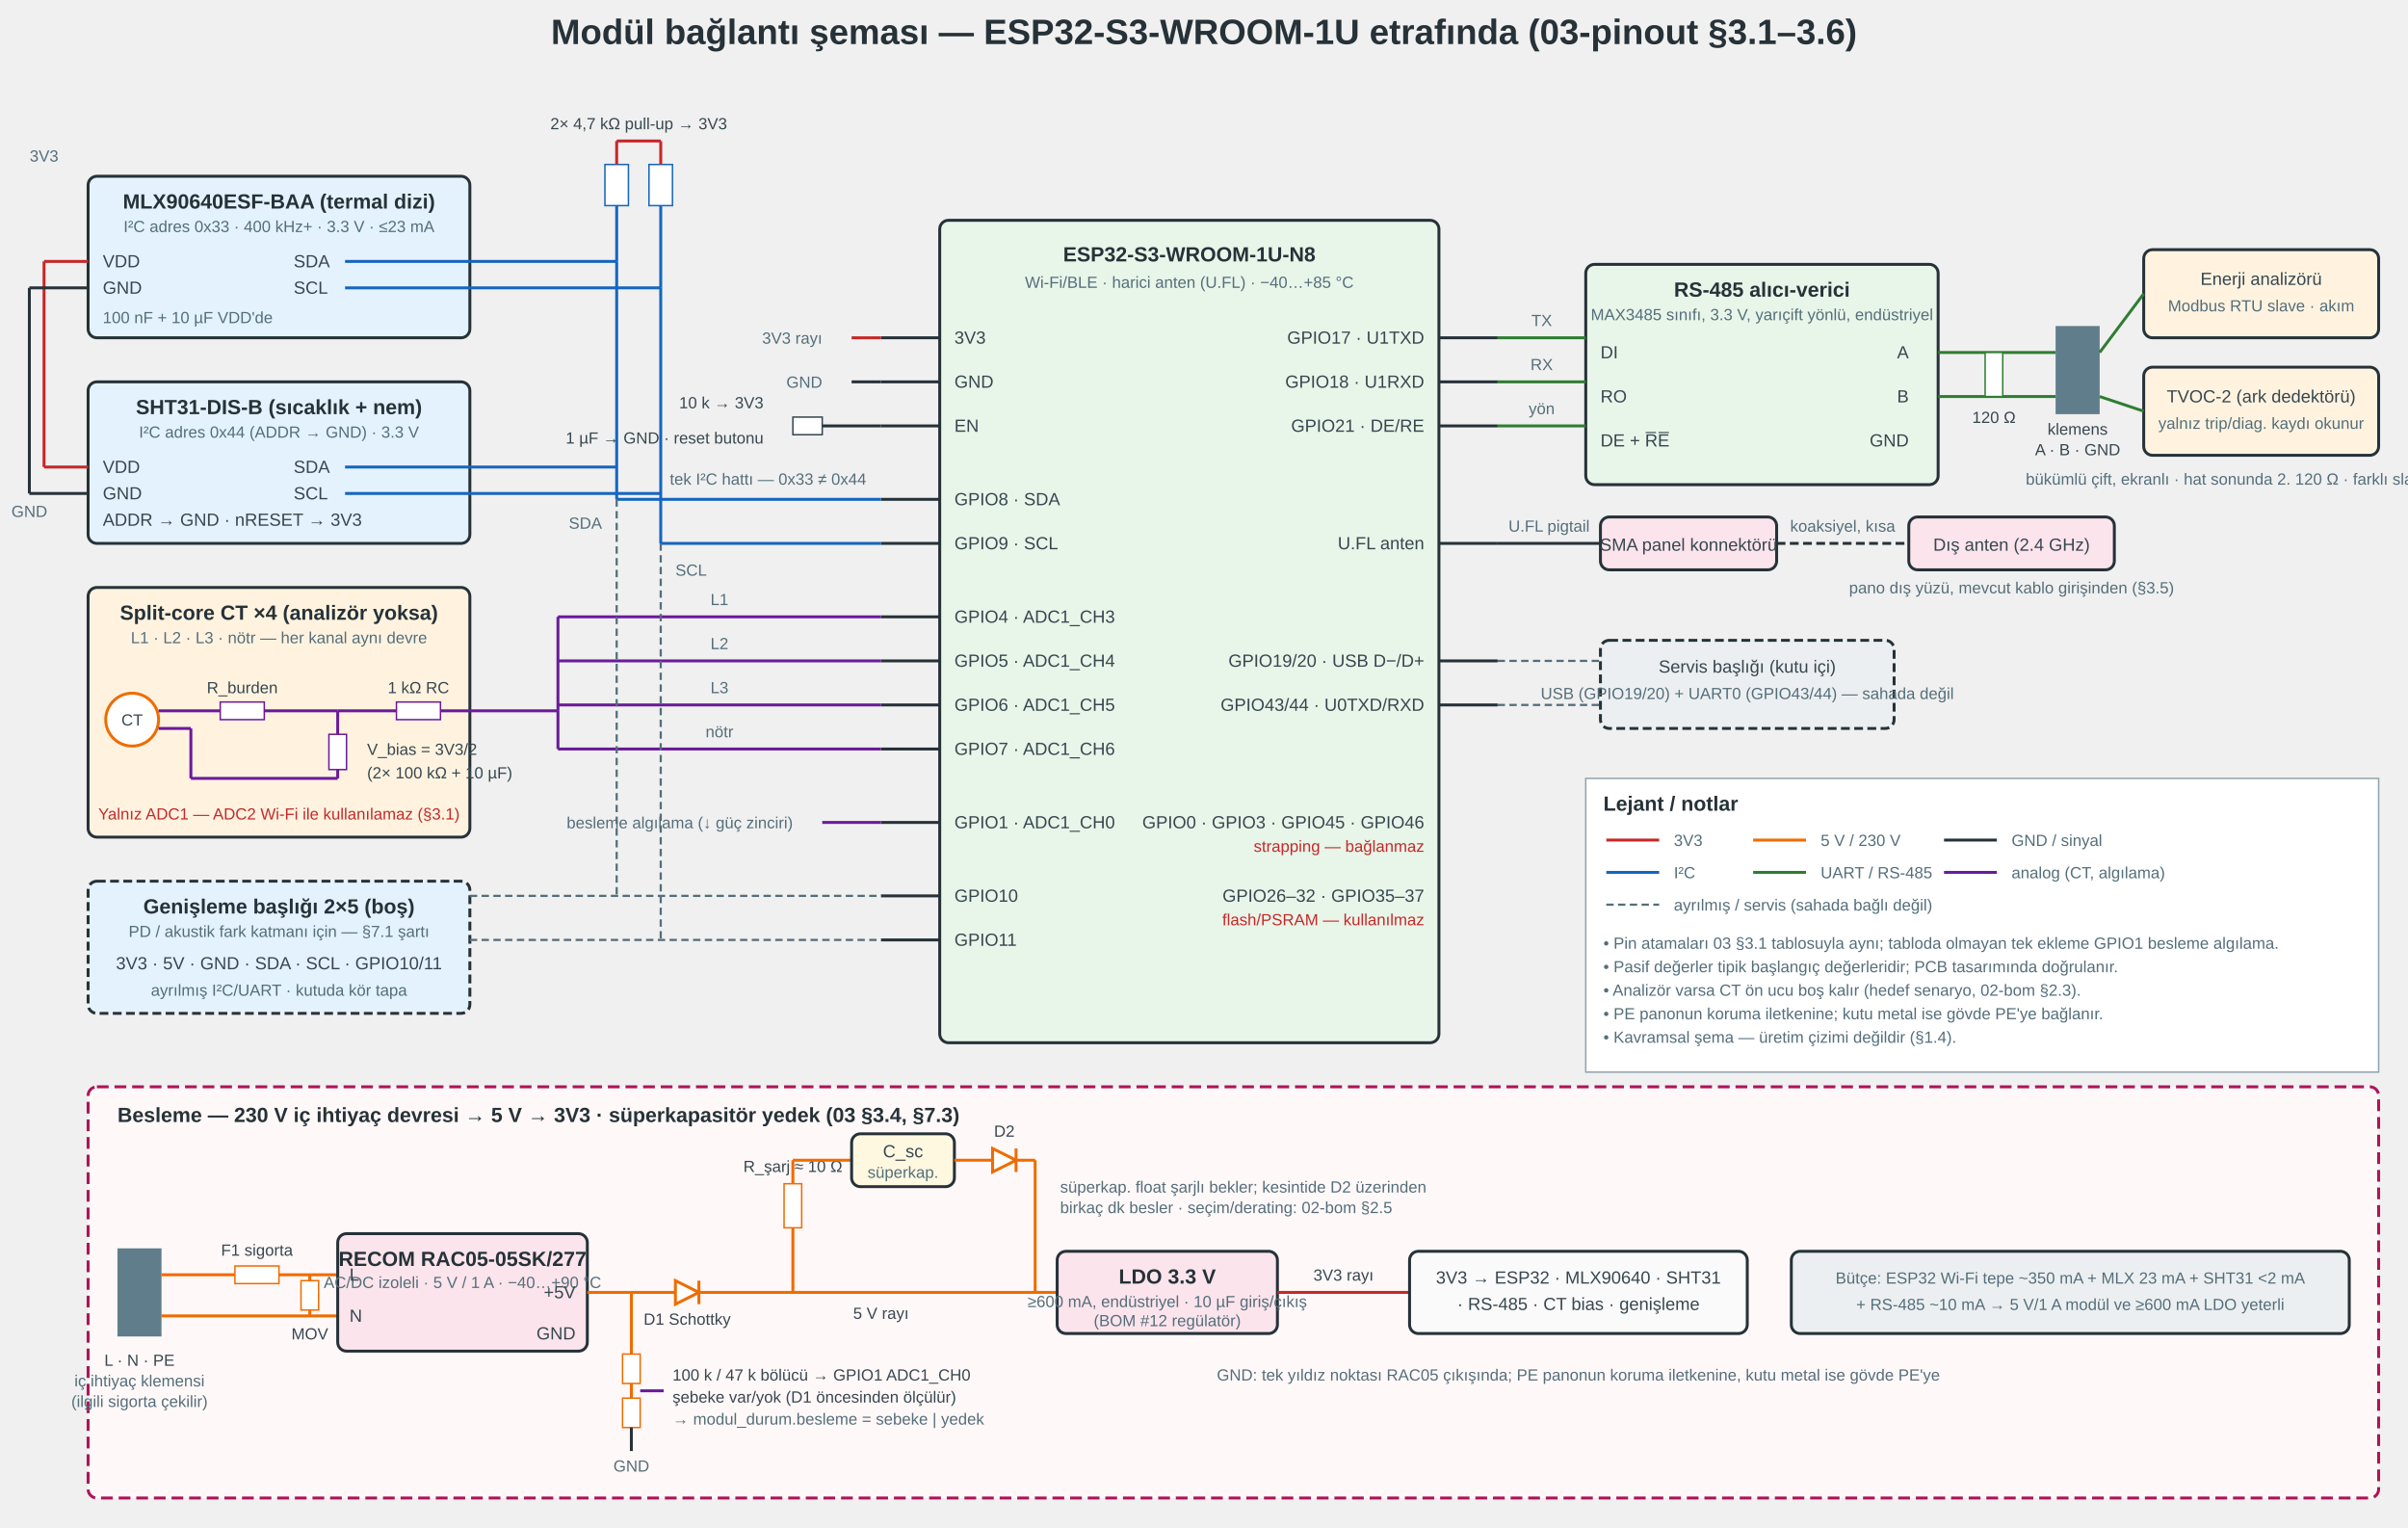
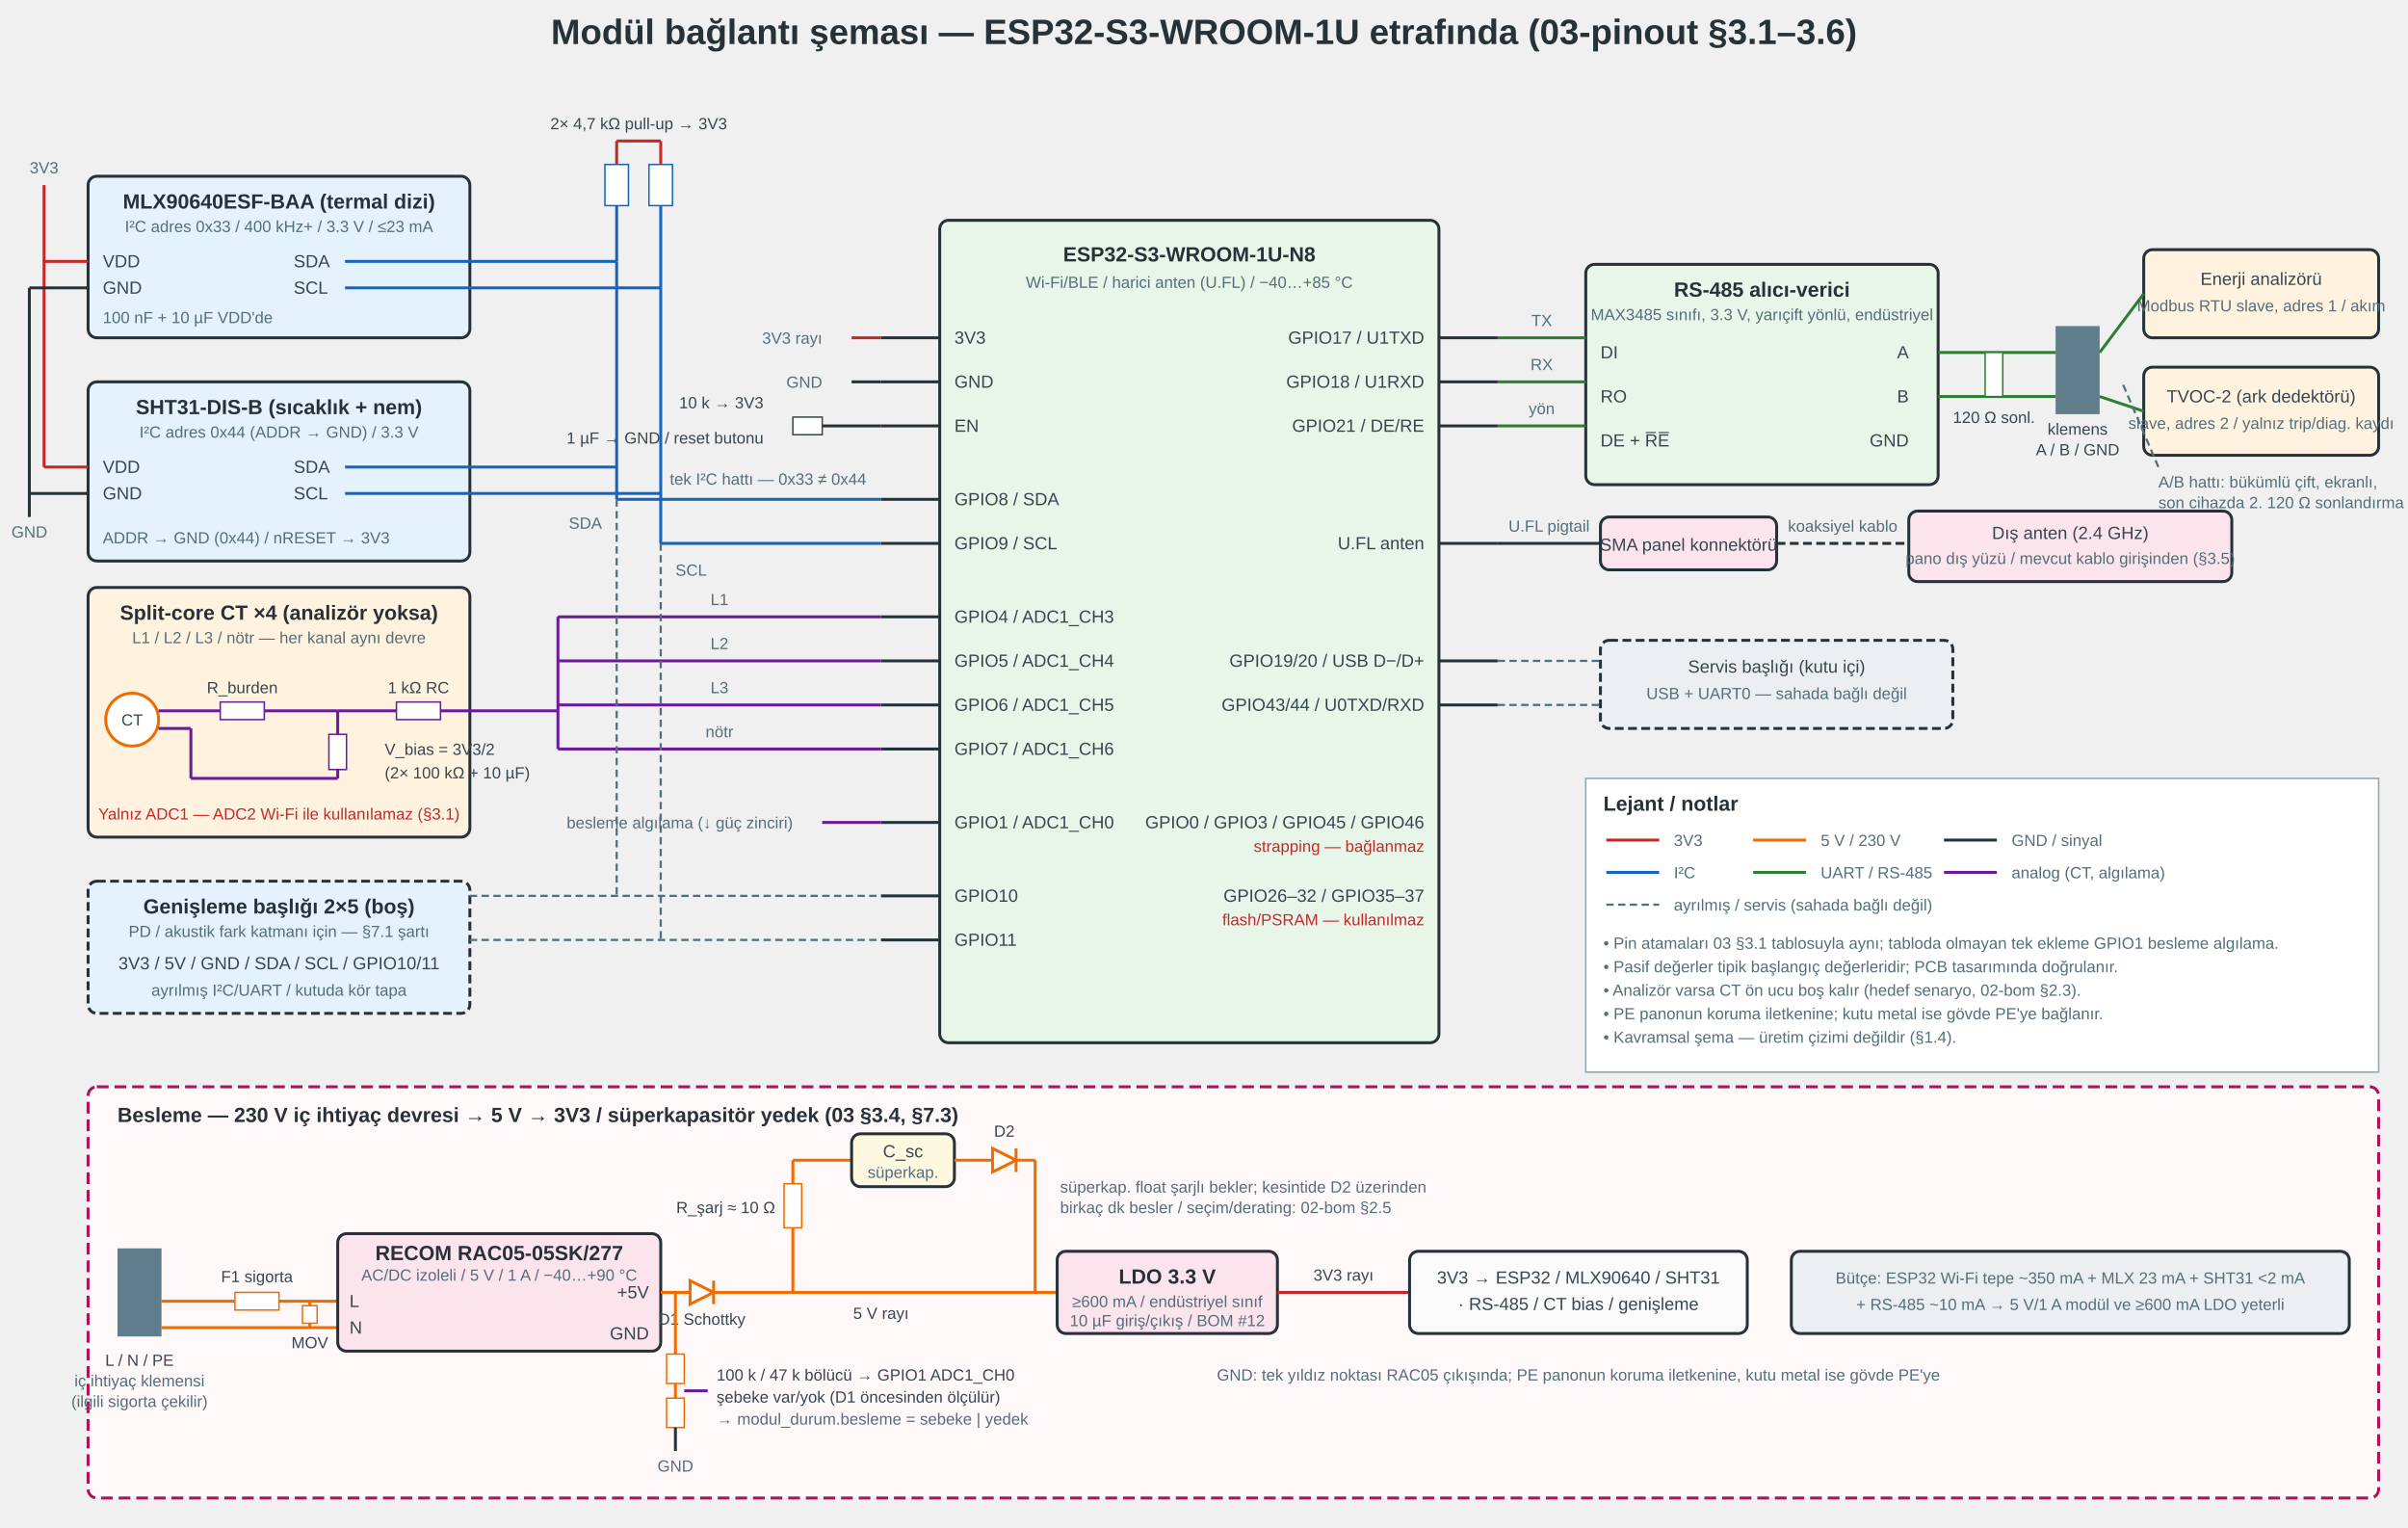
<svg xmlns="http://www.w3.org/2000/svg" viewBox="0 0 1640 1040" width="100%" style="max-width:1200px;background:#fff;font-family:Arial,Helvetica,sans-serif;font-size:13px">
  <defs>
    <marker id="a" markerWidth="8" markerHeight="8" refX="6" refY="3" orient="auto">
      <path d="M0,0 L6,3 L0,6 z" fill="#37474f" />
    </marker>
  </defs>
  <style>
    .blk{fill:#fafafa;stroke:#263238;stroke-width:2}
    .ttl{font-weight:700;font-size:14px;fill:#263238}
    .pin{font-size:12px;fill:#37474f}
    .n3{stroke:#c62828;stroke-width:2;fill:none}
    .n5{stroke:#ef6c00;stroke-width:2;fill:none}
    .ng{stroke:#263238;stroke-width:2;fill:none}
    .ni{stroke:#1565c0;stroke-width:2;fill:none}
    .nr{stroke:#2e7d32;stroke-width:2;fill:none}
    .na{stroke:#6a1b9a;stroke-width:2;fill:none}
    .nx{stroke:#546e7a;stroke-width:1.5;fill:none;stroke-dasharray:5 3}
    .lbl{font-size:11px;fill:#546e7a}
    .part{font-size:11px;fill:#37474f}
    .warn{font-size:11px;fill:#c62828}
  </style>
  <text x="820" y="30" text-anchor="middle" font-size="24" font-weight="700" fill="#263238">Modül bağlantı şeması — ESP32-S3-WROOM-1U etrafında (03-pinout §3.1–3.6)</text>
  <rect x="640" y="150" width="340" height="560" rx="6" class="blk" style="fill:#e8f5e9" />
  <text x="810" y="178" text-anchor="middle" class="ttl">ESP32-S3-WROOM-1U-N8</text>
-   <text x="810" y="196" text-anchor="middle" class="lbl">Wi-Fi/BLE · harici anten (U.FL) · −40…+85 °C</text>
+   <text x="810" y="196" text-anchor="middle" class="lbl">Wi-Fi/BLE / harici anten (U.FL) / −40…+85 °C</text>
  <g class="pin">
    <text x="650" y="234">3V3</text>
    <text x="650" y="264">GND</text>
    <text x="650" y="294">EN</text>
-     <text x="650" y="344">GPIO8 · SDA</text>
-     <text x="650" y="374">GPIO9 · SCL</text>
-     <text x="650" y="424">GPIO4 · ADC1_CH3</text>
-     <text x="650" y="454">GPIO5 · ADC1_CH4</text>
-     <text x="650" y="484">GPIO6 · ADC1_CH5</text>
-     <text x="650" y="514">GPIO7 · ADC1_CH6</text>
-     <text x="650" y="564">GPIO1 · ADC1_CH0</text>
+     <text x="650" y="344">GPIO8 / SDA</text>
+     <text x="650" y="374">GPIO9 / SCL</text>
+     <text x="650" y="424">GPIO4 / ADC1_CH3</text>
+     <text x="650" y="454">GPIO5 / ADC1_CH4</text>
+     <text x="650" y="484">GPIO6 / ADC1_CH5</text>
+     <text x="650" y="514">GPIO7 / ADC1_CH6</text>
+     <text x="650" y="564">GPIO1 / ADC1_CH0</text>
    <text x="650" y="614">GPIO10</text>
    <text x="650" y="644">GPIO11</text>
  </g>
  <g class="pin" text-anchor="end">
-     <text x="970" y="234">GPIO17 · U1TXD</text>
-     <text x="970" y="264">GPIO18 · U1RXD</text>
-     <text x="970" y="294">GPIO21 · DE/RE</text>
+     <text x="970" y="234">GPIO17 / U1TXD</text>
+     <text x="970" y="264">GPIO18 / U1RXD</text>
+     <text x="970" y="294">GPIO21 / DE/RE</text>
    <text x="970" y="374">U.FL anten</text>
-     <text x="970" y="454">GPIO19/20 · USB D−/D+</text>
-     <text x="970" y="484">GPIO43/44 · U0TXD/RXD</text>
-     <text x="970" y="564">GPIO0 · GPIO3 · GPIO45 · GPIO46</text>
+     <text x="970" y="454">GPIO19/20 / USB D−/D+</text>
+     <text x="970" y="484">GPIO43/44 / U0TXD/RXD</text>
+     <text x="970" y="564">GPIO0 / GPIO3 / GPIO45 / GPIO46</text>
    <text x="970" y="580" class="warn">strapping — bağlanmaz</text>
-     <text x="970" y="614">GPIO26–32 · GPIO35–37</text>
+     <text x="970" y="614">GPIO26–32 / GPIO35–37</text>
    <text x="970" y="630" class="warn">flash/PSRAM — kullanılmaz</text>
  </g>
  <g class="ng">
    <line x1="640" y1="230" x2="600" y2="230" />
    <line x1="640" y1="260" x2="600" y2="260" />
    <line x1="640" y1="290" x2="600" y2="290" />
    <line x1="640" y1="340" x2="600" y2="340" />
    <line x1="640" y1="370" x2="600" y2="370" />
    <line x1="640" y1="420" x2="600" y2="420" />
    <line x1="640" y1="450" x2="600" y2="450" />
    <line x1="640" y1="480" x2="600" y2="480" />
    <line x1="640" y1="510" x2="600" y2="510" />
    <line x1="640" y1="560" x2="600" y2="560" />
    <line x1="640" y1="610" x2="600" y2="610" />
    <line x1="640" y1="640" x2="600" y2="640" />
    <line x1="980" y1="230" x2="1020" y2="230" />
    <line x1="980" y1="260" x2="1020" y2="260" />
    <line x1="980" y1="290" x2="1020" y2="290" />
    <line x1="980" y1="370" x2="1020" y2="370" />
    <line x1="980" y1="450" x2="1020" y2="450" />
    <line x1="980" y1="480" x2="1020" y2="480" />
  </g>
  <line x1="600" y1="290" x2="560" y2="290" class="ng" />
  <rect x="540" y="284" width="20" height="12" fill="#fff" stroke="#37474f" />
  <text x="520" y="278" class="part" text-anchor="end">10 k → 3V3</text>
-   <text x="520" y="302" class="part" text-anchor="end">1 µF → GND · reset butonu</text>
+   <text x="520" y="302" class="part" text-anchor="end">1 µF → GND / reset butonu</text>
  <rect x="60" y="120" width="260" height="110" rx="6" class="blk" style="fill:#e3f2fd" />
  <text x="190" y="142" text-anchor="middle" class="ttl">MLX90640ESF-BAA (termal dizi)</text>
-   <text x="190" y="158" text-anchor="middle" class="lbl">I²C adres 0x33 · 400 kHz+ · 3.3 V · ≤23 mA</text>
+   <text x="190" y="158" text-anchor="middle" class="lbl">I²C adres 0x33 / 400 kHz+ / 3.3 V / ≤23 mA</text>
  <g class="pin">
    <text x="70" y="182">VDD</text>
    <text x="70" y="200">GND</text>
    <text x="200" y="182">SDA</text>
    <text x="200" y="200">SCL</text>
  </g>
  <text x="70" y="220" class="lbl">100 nF + 10 µF VDD'de</text>
-   <rect x="60" y="260" width="260" height="110" rx="6" class="blk" style="fill:#e3f2fd" />
+   <rect x="60" y="260" width="260" height="122" rx="6" class="blk" style="fill:#e3f2fd" />
  <text x="190" y="282" text-anchor="middle" class="ttl">SHT31-DIS-B (sıcaklık + nem)</text>
-   <text x="190" y="298" text-anchor="middle" class="lbl">I²C adres 0x44 (ADDR → GND) · 3.3 V</text>
+   <text x="190" y="298" text-anchor="middle" class="lbl">I²C adres 0x44 (ADDR → GND) / 3.3 V</text>
  <g class="pin">
    <text x="70" y="322">VDD</text>
    <text x="70" y="340">GND</text>
    <text x="200" y="322">SDA</text>
    <text x="200" y="340">SCL</text>
-     <text x="70" y="358">ADDR → GND · nRESET → 3V3</text>
+     <text x="70" y="370" class="lbl">ADDR → GND (0x44) / nRESET → 3V3</text>
  </g>
  <g class="ni">
    <line x1="235" y1="178" x2="420" y2="178" />
    <line x1="235" y1="318" x2="420" y2="318" />
    <line x1="420" y1="178" x2="420" y2="340" />
    <line x1="420" y1="340" x2="600" y2="340" />
    <line x1="235" y1="196" x2="450" y2="196" />
    <line x1="235" y1="336" x2="450" y2="336" />
    <line x1="450" y1="196" x2="450" y2="370" />
    <line x1="450" y1="370" x2="600" y2="370" />
    <line x1="420" y1="178" x2="420" y2="140" />
    <line x1="450" y1="196" x2="450" y2="140" />
  </g>
  <rect x="412" y="112" width="16" height="28" fill="#fff" stroke="#1565c0" />
  <rect x="442" y="112" width="16" height="28" fill="#fff" stroke="#1565c0" />
  <line x1="420" y1="112" x2="420" y2="96" class="n3" />
  <line x1="450" y1="112" x2="450" y2="96" class="n3" />
  <line x1="420" y1="96" x2="450" y2="96" class="n3" />
  <text x="435" y="88" text-anchor="middle" class="part">2× 4,7 kΩ pull-up → 3V3</text>
  <text x="410" y="360" class="lbl" text-anchor="end">SDA</text>
  <text x="460" y="392" class="lbl">SCL</text>
  <text x="590" y="330" class="lbl" text-anchor="end">tek I²C hattı — 0x33 ≠ 0x44</text>
  <g class="n3">
    <line x1="60" y1="178" x2="30" y2="178" />
    <line x1="60" y1="318" x2="30" y2="318" />
-     <line x1="30" y1="178" x2="30" y2="318" />
+     <line x1="30" y1="126" x2="30" y2="318" />
  </g>
  <g class="ng">
    <line x1="60" y1="196" x2="20" y2="196" />
    <line x1="60" y1="336" x2="20" y2="336" />
-     <line x1="20" y1="196" x2="20" y2="336" />
-   </g>
-   <text x="30" y="110" class="lbl" text-anchor="middle" fill="#c62828">3V3</text>
-   <text x="20" y="352" class="lbl" text-anchor="middle">GND</text>
+     <line x1="20" y1="196" x2="20" y2="352" />
+   </g>
+   <text x="30" y="118" class="lbl" text-anchor="middle" fill="#c62828">3V3</text>
+   <text x="20" y="366" class="lbl" text-anchor="middle">GND</text>
  <rect x="60" y="400" width="260" height="170" rx="6" class="blk" style="fill:#fff3e0" />
  <text x="190" y="422" text-anchor="middle" class="ttl">Split-core CT ×4 (analizör yoksa)</text>
-   <text x="190" y="438" text-anchor="middle" class="lbl">L1 · L2 · L3 · nötr — her kanal aynı devre</text>
+   <text x="190" y="438" text-anchor="middle" class="lbl">L1 / L2 / L3 / nötr — her kanal aynı devre</text>
  <circle cx="90" cy="490" r="18" fill="#fff" stroke="#ef6c00" stroke-width="2" />
  <text x="90" y="494" text-anchor="middle" class="part">CT</text>
  <line x1="108" y1="484" x2="150" y2="484" class="na" />
  <line x1="108" y1="496" x2="130" y2="496" class="na" />
  <line x1="130" y1="496" x2="130" y2="530" class="na" />
  <rect x="150" y="478" width="30" height="12" fill="#fff" stroke="#6a1b9a" />
  <text x="165" y="472" text-anchor="middle" class="part">R_burden</text>
  <line x1="180" y1="484" x2="230" y2="484" class="na" />
  <line x1="130" y1="530" x2="230" y2="530" class="na" />
  <rect x="224" y="500" width="12" height="24" fill="#fff" stroke="#6a1b9a" />
-   <text x="250" y="514" class="part">V_bias = 3V3/2</text>
+   <text x="262" y="514" class="part">V_bias = 3V3/2</text>
  <line x1="230" y1="484" x2="230" y2="500" class="na" />
  <line x1="230" y1="524" x2="230" y2="530" class="na" />
-   <text x="250" y="530" class="part">(2× 100 kΩ + 10 µF)</text>
+   <text x="262" y="530" class="part">(2× 100 kΩ + 10 µF)</text>
  <line x1="230" y1="484" x2="270" y2="484" class="na" />
  <rect x="270" y="478" width="30" height="12" fill="#fff" stroke="#6a1b9a" />
  <text x="285" y="472" text-anchor="middle" class="part">1 kΩ RC</text>
  <line x1="300" y1="484" x2="320" y2="484" class="na" />
  <text x="190" y="558" text-anchor="middle" class="warn">Yalnız ADC1 — ADC2 Wi-Fi ile kullanılamaz (§3.1)</text>
  <g class="na">
    <line x1="320" y1="484" x2="380" y2="484" />
    <line x1="380" y1="484" x2="380" y2="420" />
    <line x1="380" y1="420" x2="600" y2="420" />
    <line x1="380" y1="484" x2="380" y2="510" />
    <line x1="380" y1="450" x2="600" y2="450" />
    <line x1="380" y1="480" x2="600" y2="480" />
    <line x1="380" y1="510" x2="600" y2="510" />
  </g>
  <text x="490" y="412" class="lbl" text-anchor="middle">L1</text>
  <text x="490" y="442" class="lbl" text-anchor="middle">L2</text>
  <text x="490" y="472" class="lbl" text-anchor="middle">L3</text>
  <text x="490" y="502" class="lbl" text-anchor="middle">nötr</text>
  <rect x="60" y="600" width="260" height="90" rx="6" class="blk" style="fill:#e3f2fd;stroke-dasharray:6 3" />
  <text x="190" y="622" text-anchor="middle" class="ttl">Genişleme başlığı 2×5 (boş)</text>
  <text x="190" y="638" text-anchor="middle" class="lbl">PD / akustik fark katmanı için — §7.1 şartı</text>
-   <text x="190" y="660" text-anchor="middle" class="pin">3V3 · 5V · GND · SDA · SCL · GPIO10/11</text>
-   <text x="190" y="678" text-anchor="middle" class="lbl">ayrılmış I²C/UART · kutuda kör tapa</text>
+   <text x="190" y="660" text-anchor="middle" class="pin">3V3 / 5V / GND / SDA / SCL / GPIO10/11</text>
+   <text x="190" y="678" text-anchor="middle" class="lbl">ayrılmış I²C/UART / kutuda kör tapa</text>
  <g class="nx">
    <line x1="320" y1="610" x2="600" y2="610" />
    <line x1="320" y1="640" x2="600" y2="640" />
  </g>
  <line x1="420" y1="340" x2="420" y2="610" class="nx" />
  <line x1="450" y1="370" x2="450" y2="640" class="nx" />
  <rect x="1080" y="180" width="240" height="150" rx="6" class="blk" style="fill:#e8f5e9" />
  <text x="1200" y="202" text-anchor="middle" class="ttl">RS-485 alıcı-verici</text>
  <text x="1200" y="218" text-anchor="middle" class="lbl">MAX3485 sınıfı, 3.3 V, yarıçift yönlü, endüstriyel</text>
  <g class="pin">
    <text x="1090" y="244">DI</text>
    <text x="1090" y="274">RO</text>
    <text x="1090" y="304">DE + R̅E̅</text>
    <text x="1300" y="244" text-anchor="end">A</text>
    <text x="1300" y="274" text-anchor="end">B</text>
    <text x="1300" y="304" text-anchor="end">GND</text>
  </g>
  <g class="nr">
    <line x1="1020" y1="230" x2="1080" y2="230" />
    <line x1="1020" y1="260" x2="1080" y2="260" />
    <line x1="1020" y1="290" x2="1080" y2="290" />
  </g>
  <text x="1050" y="222" class="lbl" text-anchor="middle">TX</text>
  <text x="1050" y="252" class="lbl" text-anchor="middle">RX</text>
  <text x="1050" y="282" class="lbl" text-anchor="middle">yön</text>
  <g class="nr">
    <line x1="1320" y1="240" x2="1400" y2="240" />
    <line x1="1320" y1="270" x2="1400" y2="270" />
  </g>
  <rect x="1352" y="240" width="12" height="30" fill="#fff" stroke="#2e7d32" />
-   <text x="1358" y="288" text-anchor="middle" class="part">120 Ω</text>
+   <text x="1358" y="288" text-anchor="middle" class="part">120 Ω sonl.</text>
  <rect x="1400" y="222" width="30" height="60" fill="#607d8b" />
  <text x="1415" y="296" text-anchor="middle" class="part">klemens</text>
-   <text x="1415" y="310" text-anchor="middle" class="part">A · B · GND</text>
+   <text x="1415" y="310" text-anchor="middle" class="part">A / B / GND</text>
  <rect x="1460" y="170" width="160" height="60" rx="6" class="blk" style="fill:#fff3e0" />
  <text x="1540" y="194" text-anchor="middle" class="pin">Enerji analizörü</text>
-   <text x="1540" y="212" text-anchor="middle" class="lbl">Modbus RTU slave · akım</text>
+   <text x="1540" y="212" text-anchor="middle" class="lbl">Modbus RTU slave, adres 1 / akım</text>
  <rect x="1460" y="250" width="160" height="60" rx="6" class="blk" style="fill:#fff3e0" />
  <text x="1540" y="274" text-anchor="middle" class="pin">TVOC-2 (ark dedektörü)</text>
-   <text x="1540" y="292" text-anchor="middle" class="lbl">yalnız trip/diag. kaydı okunur</text>
+   <text x="1540" y="292" text-anchor="middle" class="lbl">slave, adres 2 / yalnız trip/diag. kaydı</text>
  <g class="nr">
    <line x1="1430" y1="240" x2="1460" y2="200" />
    <line x1="1430" y1="270" x2="1460" y2="280" />
  </g>
-   <text x="1540" y="330" text-anchor="middle" class="lbl">bükümlü çift, ekranlı · hat sonunda 2. 120 Ω · farklı slave adresleri</text>
+   <line x1="1446" y1="262" x2="1470" y2="318" class="nx" />
+   <text x="1470" y="332" class="lbl">A/B hattı: bükümlü çift, ekranlı,</text>
+   <text x="1470" y="346" class="lbl">son cihazda 2. 120 Ω sonlandırma</text>
  <g class="ng">
    <line x1="1020" y1="370" x2="1090" y2="370" />
  </g>
  <text x="1055" y="362" class="lbl" text-anchor="middle">U.FL pigtail</text>
  <rect x="1090" y="352" width="120" height="36" rx="6" class="blk" style="fill:#fce4ec" />
  <text x="1150" y="375" text-anchor="middle" class="pin">SMA panel konnektörü</text>
  <line x1="1210" y1="370" x2="1300" y2="370" class="ng" stroke-dasharray="6 3" />
-   <text x="1255" y="362" class="lbl" text-anchor="middle">koaksiyel, kısa</text>
-   <rect x="1300" y="352" width="140" height="36" rx="6" class="blk" style="fill:#fce4ec" />
-   <text x="1370" y="375" text-anchor="middle" class="pin">Dış anten (2.4 GHz)</text>
-   <text x="1370" y="404" text-anchor="middle" class="lbl">pano dış yüzü, mevcut kablo girişinden (§3.5)</text>
+   <text x="1255" y="362" class="lbl" text-anchor="middle">koaksiyel kablo</text>
+   <rect x="1300" y="348" width="220" height="48" rx="6" class="blk" style="fill:#fce4ec" />
+   <text x="1410" y="367" text-anchor="middle" class="pin">Dış anten (2.4 GHz)</text>
+   <text x="1410" y="384" text-anchor="middle" class="lbl">pano dış yüzü / mevcut kablo girişinden (§3.5)</text>
  <g class="nx">
    <line x1="1020" y1="450" x2="1090" y2="450" />
    <line x1="1020" y1="480" x2="1090" y2="480" />
  </g>
-   <rect x="1090" y="436" width="200" height="60" rx="6" class="blk" style="fill:#eceff1;stroke-dasharray:6 3" />
-   <text x="1190" y="458" text-anchor="middle" class="pin">Servis başlığı (kutu içi)</text>
-   <text x="1190" y="476" text-anchor="middle" class="lbl">USB (GPIO19/20) + UART0 (GPIO43/44) — sahada değil</text>
+   <rect x="1090" y="436" width="240" height="60" rx="6" class="blk" style="fill:#eceff1;stroke-dasharray:6 3" />
+   <text x="1210" y="458" text-anchor="middle" class="pin">Servis başlığı (kutu içi)</text>
+   <text x="1210" y="476" text-anchor="middle" class="lbl">USB + UART0 — sahada bağlı değil</text>
  <rect x="60" y="740" width="1560" height="280" rx="6" fill="#fff8f8" stroke="#ad1457" stroke-width="2" stroke-dasharray="8 4" />
-   <text x="80" y="764" class="ttl" fill="#ad1457">Besleme — 230 V iç ihtiyaç devresi → 5 V → 3V3 · süperkapasitör yedek (03 §3.4, §7.3)</text>
+   <text x="80" y="764" class="ttl" fill="#ad1457">Besleme — 230 V iç ihtiyaç devresi → 5 V → 3V3 / süperkapasitör yedek (03 §3.4, §7.3)</text>
  <rect x="80" y="850" width="30" height="60" fill="#607d8b" />
-   <text x="95" y="930" text-anchor="middle" class="part">L · N · PE</text>
+   <text x="95" y="930" text-anchor="middle" class="part">L / N / PE</text>
  <text x="95" y="944" text-anchor="middle" class="lbl">iç ihtiyaç klemensi</text>
  <text x="95" y="958" text-anchor="middle" class="lbl">(ilgili sigorta çekilir)</text>
-   <line x1="110" y1="868" x2="160" y2="868" class="n5" />
-   <rect x="160" y="862" width="30" height="12" fill="#fff" stroke="#ef6c00" />
-   <text x="175" y="855" text-anchor="middle" class="part">F1 sigorta</text>
-   <line x1="190" y1="868" x2="230" y2="868" class="n5" />
-   <line x1="110" y1="896" x2="230" y2="896" class="n5" />
-   <rect x="205" y="872" width="12" height="20" fill="#fff" stroke="#ef6c00" />
-   <text x="211" y="912" text-anchor="middle" class="part">MOV</text>
-   <line x1="211" y1="868" x2="211" y2="872" class="n5" />
-   <line x1="211" y1="892" x2="211" y2="896" class="n5" />
-   <rect x="230" y="840" width="170" height="80" rx="6" class="blk" style="fill:#fce4ec" />
-   <text x="315" y="862" text-anchor="middle" class="ttl">RECOM RAC05-05SK/277</text>
-   <text x="315" y="877" text-anchor="middle" class="lbl">AC/DC izoleli · 5 V / 1 A · −40…+90 °C</text>
-   <g class="pin">
-     <text x="238" y="872">L</text>
-     <text x="238" y="900">N</text>
-     <text x="392" y="884" text-anchor="end">+5V</text>
-     <text x="392" y="912" text-anchor="end">GND</text>
-   </g>
-   <line x1="400" y1="880" x2="460" y2="880" class="n5" />
-   <polygon points="460,872 476,880 460,888" fill="#fff" stroke="#ef6c00" stroke-width="2" />
-   <line x1="476" y1="872" x2="476" y2="888" stroke="#ef6c00" stroke-width="2" />
-   <text x="468" y="902" text-anchor="middle" class="part">D1 Schottky</text>
-   <line x1="476" y1="880" x2="720" y2="880" class="n5" />
+   <line x1="110" y1="886" x2="160" y2="886" class="n5" />
+   <rect x="160" y="880" width="30" height="12" fill="#fff" stroke="#ef6c00" />
+   <text x="175" y="873" text-anchor="middle" class="part">F1 sigorta</text>
+   <line x1="190" y1="886" x2="230" y2="886" class="n5" />
+   <line x1="110" y1="904" x2="230" y2="904" class="n5" />
+   <rect x="206" y="889" width="10" height="12" fill="#fff" stroke="#ef6c00" />
+   <text x="211" y="918" text-anchor="middle" class="part">MOV</text>
+   <line x1="211" y1="886" x2="211" y2="889" class="n5" />
+   <line x1="211" y1="901" x2="211" y2="904" class="n5" />
+   <rect x="230" y="840" width="220" height="80" rx="6" class="blk" style="fill:#fce4ec" />
+   <text x="340" y="858" text-anchor="middle" class="ttl">RECOM RAC05-05SK/277</text>
+   <text x="340" y="872" text-anchor="middle" class="lbl">AC/DC izoleli / 5 V / 1 A / −40…+90 °C</text>
+   <g class="pin">
+     <text x="238" y="890">L</text>
+     <text x="238" y="908">N</text>
+     <text x="442" y="884" text-anchor="end">+5V</text>
+     <text x="442" y="912" text-anchor="end">GND</text>
+   </g>
+   <line x1="450" y1="880" x2="470" y2="880" class="n5" />
+   <polygon points="470,872 486,880 470,888" fill="#fff" stroke="#ef6c00" stroke-width="2" />
+   <line x1="486" y1="872" x2="486" y2="888" stroke="#ef6c00" stroke-width="2" />
+   <text x="478" y="902" text-anchor="middle" class="part">D1 Schottky</text>
+   <line x1="486" y1="880" x2="720" y2="880" class="n5" />
  <text x="600" y="898" text-anchor="middle" class="part" fill="#ef6c00">5 V rayı</text>
-   <line x1="430" y1="880" x2="430" y2="922" class="n5" />
-   <rect x="424" y="922" width="12" height="20" fill="#fff" stroke="#ef6c00" />
-   <rect x="424" y="952" width="12" height="20" fill="#fff" stroke="#ef6c00" />
-   <line x1="430" y1="942" x2="430" y2="952" class="n5" />
-   <line x1="430" y1="972" x2="430" y2="988" class="ng" />
-   <text x="430" y="1002" text-anchor="middle" class="lbl">GND</text>
-   <line x1="436" y1="947" x2="452" y2="947" class="na" />
-   <text x="458" y="940" class="part">100 k / 47 k bölücü → GPIO1 ADC1_CH0</text>
-   <text x="458" y="955" class="part">şebeke var/yok (D1 öncesinden ölçülür)</text>
-   <text x="458" y="970" class="lbl">→ modul_durum.besleme = sebeke | yedek</text>
+   <line x1="460" y1="880" x2="460" y2="922" class="n5" />
+   <rect x="454" y="922" width="12" height="20" fill="#fff" stroke="#ef6c00" />
+   <rect x="454" y="952" width="12" height="20" fill="#fff" stroke="#ef6c00" />
+   <line x1="460" y1="942" x2="460" y2="952" class="n5" />
+   <line x1="460" y1="972" x2="460" y2="988" class="ng" />
+   <text x="460" y="1002" text-anchor="middle" class="lbl">GND</text>
+   <line x1="466" y1="947" x2="482" y2="947" class="na" />
+   <text x="488" y="940" class="part">100 k / 47 k bölücü → GPIO1 ADC1_CH0</text>
+   <text x="488" y="955" class="part">şebeke var/yok (D1 öncesinden ölçülür)</text>
+   <text x="488" y="970" class="lbl">→ modul_durum.besleme = sebeke | yedek</text>
  <line x1="540" y1="880" x2="540" y2="836" class="n5" />
  <rect x="534" y="806" width="12" height="30" fill="#fff" stroke="#ef6c00" />
-   <text x="540" y="798" text-anchor="middle" class="part">R_şarj ≈ 10 Ω</text>
+   <text x="528" y="826" text-anchor="end" class="part">R_şarj ≈ 10 Ω</text>
  <line x1="540" y1="806" x2="540" y2="790" class="n5" />
  <line x1="540" y1="790" x2="580" y2="790" class="n5" />
  <rect x="580" y="772" width="70" height="36" rx="6" class="blk" style="fill:#fff8e1" />
  <text x="615" y="788" text-anchor="middle" class="pin">C_sc</text>
  <text x="615" y="802" text-anchor="middle" class="lbl">süperkap.</text>
  <line x1="650" y1="790" x2="676" y2="790" class="n5" />
  <polygon points="676,782 692,790 676,798" fill="#fff" stroke="#ef6c00" stroke-width="2" />
  <line x1="692" y1="782" x2="692" y2="798" stroke="#ef6c00" stroke-width="2" />
  <text x="684" y="774" text-anchor="middle" class="part">D2</text>
  <line x1="692" y1="790" x2="705" y2="790" class="n5" />
  <line x1="705" y1="790" x2="705" y2="880" class="n5" />
  <text x="722" y="812" class="lbl">süperkap. float şarjlı bekler; kesintide D2 üzerinden</text>
-   <text x="722" y="826" class="lbl">birkaç dk besler · seçim/derating: 02-bom §2.5</text>
+   <text x="722" y="826" class="lbl">birkaç dk besler / seçim/derating: 02-bom §2.5</text>
  <rect x="720" y="852" width="150" height="56" rx="6" class="blk" style="fill:#fce4ec" />
  <text x="795" y="874" text-anchor="middle" class="ttl">LDO 3.3 V</text>
-   <text x="795" y="890" text-anchor="middle" class="lbl">≥600 mA, endüstriyel · 10 µF giriş/çıkış</text>
-   <text x="795" y="903" text-anchor="middle" class="lbl">(BOM #12 regülatör)</text>
+   <text x="795" y="890" text-anchor="middle" class="lbl">≥600 mA / endüstriyel sınıf</text>
+   <text x="795" y="903" text-anchor="middle" class="lbl">10 µF giriş/çıkış / BOM #12</text>
  <line x1="870" y1="880" x2="960" y2="880" class="n3" />
  <text x="915" y="872" text-anchor="middle" class="part" fill="#c62828">3V3 rayı</text>
  <rect x="960" y="852" width="230" height="56" rx="6" class="blk" />
-   <text x="1075" y="874" text-anchor="middle" class="pin">3V3 → ESP32 · MLX90640 · SHT31</text>
-   <text x="1075" y="892" text-anchor="middle" class="pin">· RS-485 · CT bias · genişleme</text>
+   <text x="1075" y="874" text-anchor="middle" class="pin">3V3 → ESP32 / MLX90640 / SHT31</text>
+   <text x="1075" y="892" text-anchor="middle" class="pin">· RS-485 / CT bias / genişleme</text>
  <rect x="1220" y="852" width="380" height="56" rx="6" class="blk" style="fill:#eceff1" />
  <text x="1410" y="874" text-anchor="middle" class="lbl">Bütçe: ESP32 Wi-Fi tepe ~350 mA + MLX 23 mA + SHT31 &lt;2 mA</text>
  <text x="1410" y="892" text-anchor="middle" class="lbl">+ RS-485 ~10 mA → 5 V/1 A modül ve ≥600 mA LDO yeterli</text>
  <text x="1075" y="940" text-anchor="middle" class="lbl">GND: tek yıldız noktası RAC05 çıkışında; PE panonun koruma iletkenine, kutu metal ise gövde PE'ye</text>
  <line x1="600" y1="230" x2="580" y2="230" class="n3" />
  <text x="560" y="234" class="lbl" text-anchor="end" fill="#c62828">3V3 rayı</text>
  <line x1="600" y1="260" x2="580" y2="260" class="ng" />
  <text x="560" y="264" class="lbl" text-anchor="end">GND</text>
  <line x1="600" y1="560" x2="560" y2="560" class="na" />
  <text x="540" y="564" class="lbl" text-anchor="end">besleme algılama (↓ güç zinciri)</text>
  <g transform="translate(1080,530)">
    <rect x="0" y="0" width="540" height="200" fill="#fff" stroke="#90a4ae" />
    <text x="12" y="22" class="ttl">Lejant / notlar</text>
    <line x1="14" y1="42" x2="50" y2="42" class="n3" />
    <text x="60" y="46" class="lbl">3V3</text>
    <line x1="114" y1="42" x2="150" y2="42" class="n5" />
    <text x="160" y="46" class="lbl">5 V / 230 V</text>
    <line x1="244" y1="42" x2="280" y2="42" class="ng" />
    <text x="290" y="46" class="lbl">GND / sinyal</text>
    <line x1="14" y1="64" x2="50" y2="64" class="ni" />
    <text x="60" y="68" class="lbl">I²C</text>
    <line x1="114" y1="64" x2="150" y2="64" class="nr" />
    <text x="160" y="68" class="lbl">UART / RS-485</text>
    <line x1="244" y1="64" x2="280" y2="64" class="na" />
    <text x="290" y="68" class="lbl">analog (CT, algılama)</text>
    <line x1="14" y1="86" x2="50" y2="86" class="nx" />
    <text x="60" y="90" class="lbl">ayrılmış / servis (sahada bağlı değil)</text>
    <text x="12" y="116" class="lbl">• Pin atamaları 03 §3.1 tablosuyla aynı; tabloda olmayan tek ekleme GPIO1 besleme algılama.</text>
    <text x="12" y="132" class="lbl">• Pasif değerler tipik başlangıç değerleridir; PCB tasarımında doğrulanır.</text>
    <text x="12" y="148" class="lbl">• Analizör varsa CT ön ucu boş kalır (hedef senaryo, 02-bom §2.3).</text>
    <text x="12" y="164" class="lbl">• PE panonun koruma iletkenine; kutu metal ise gövde PE'ye bağlanır.</text>
    <text x="12" y="180" class="lbl">• Kavramsal şema — üretim çizimi değildir (§1.4).</text>
  </g>
</svg>
